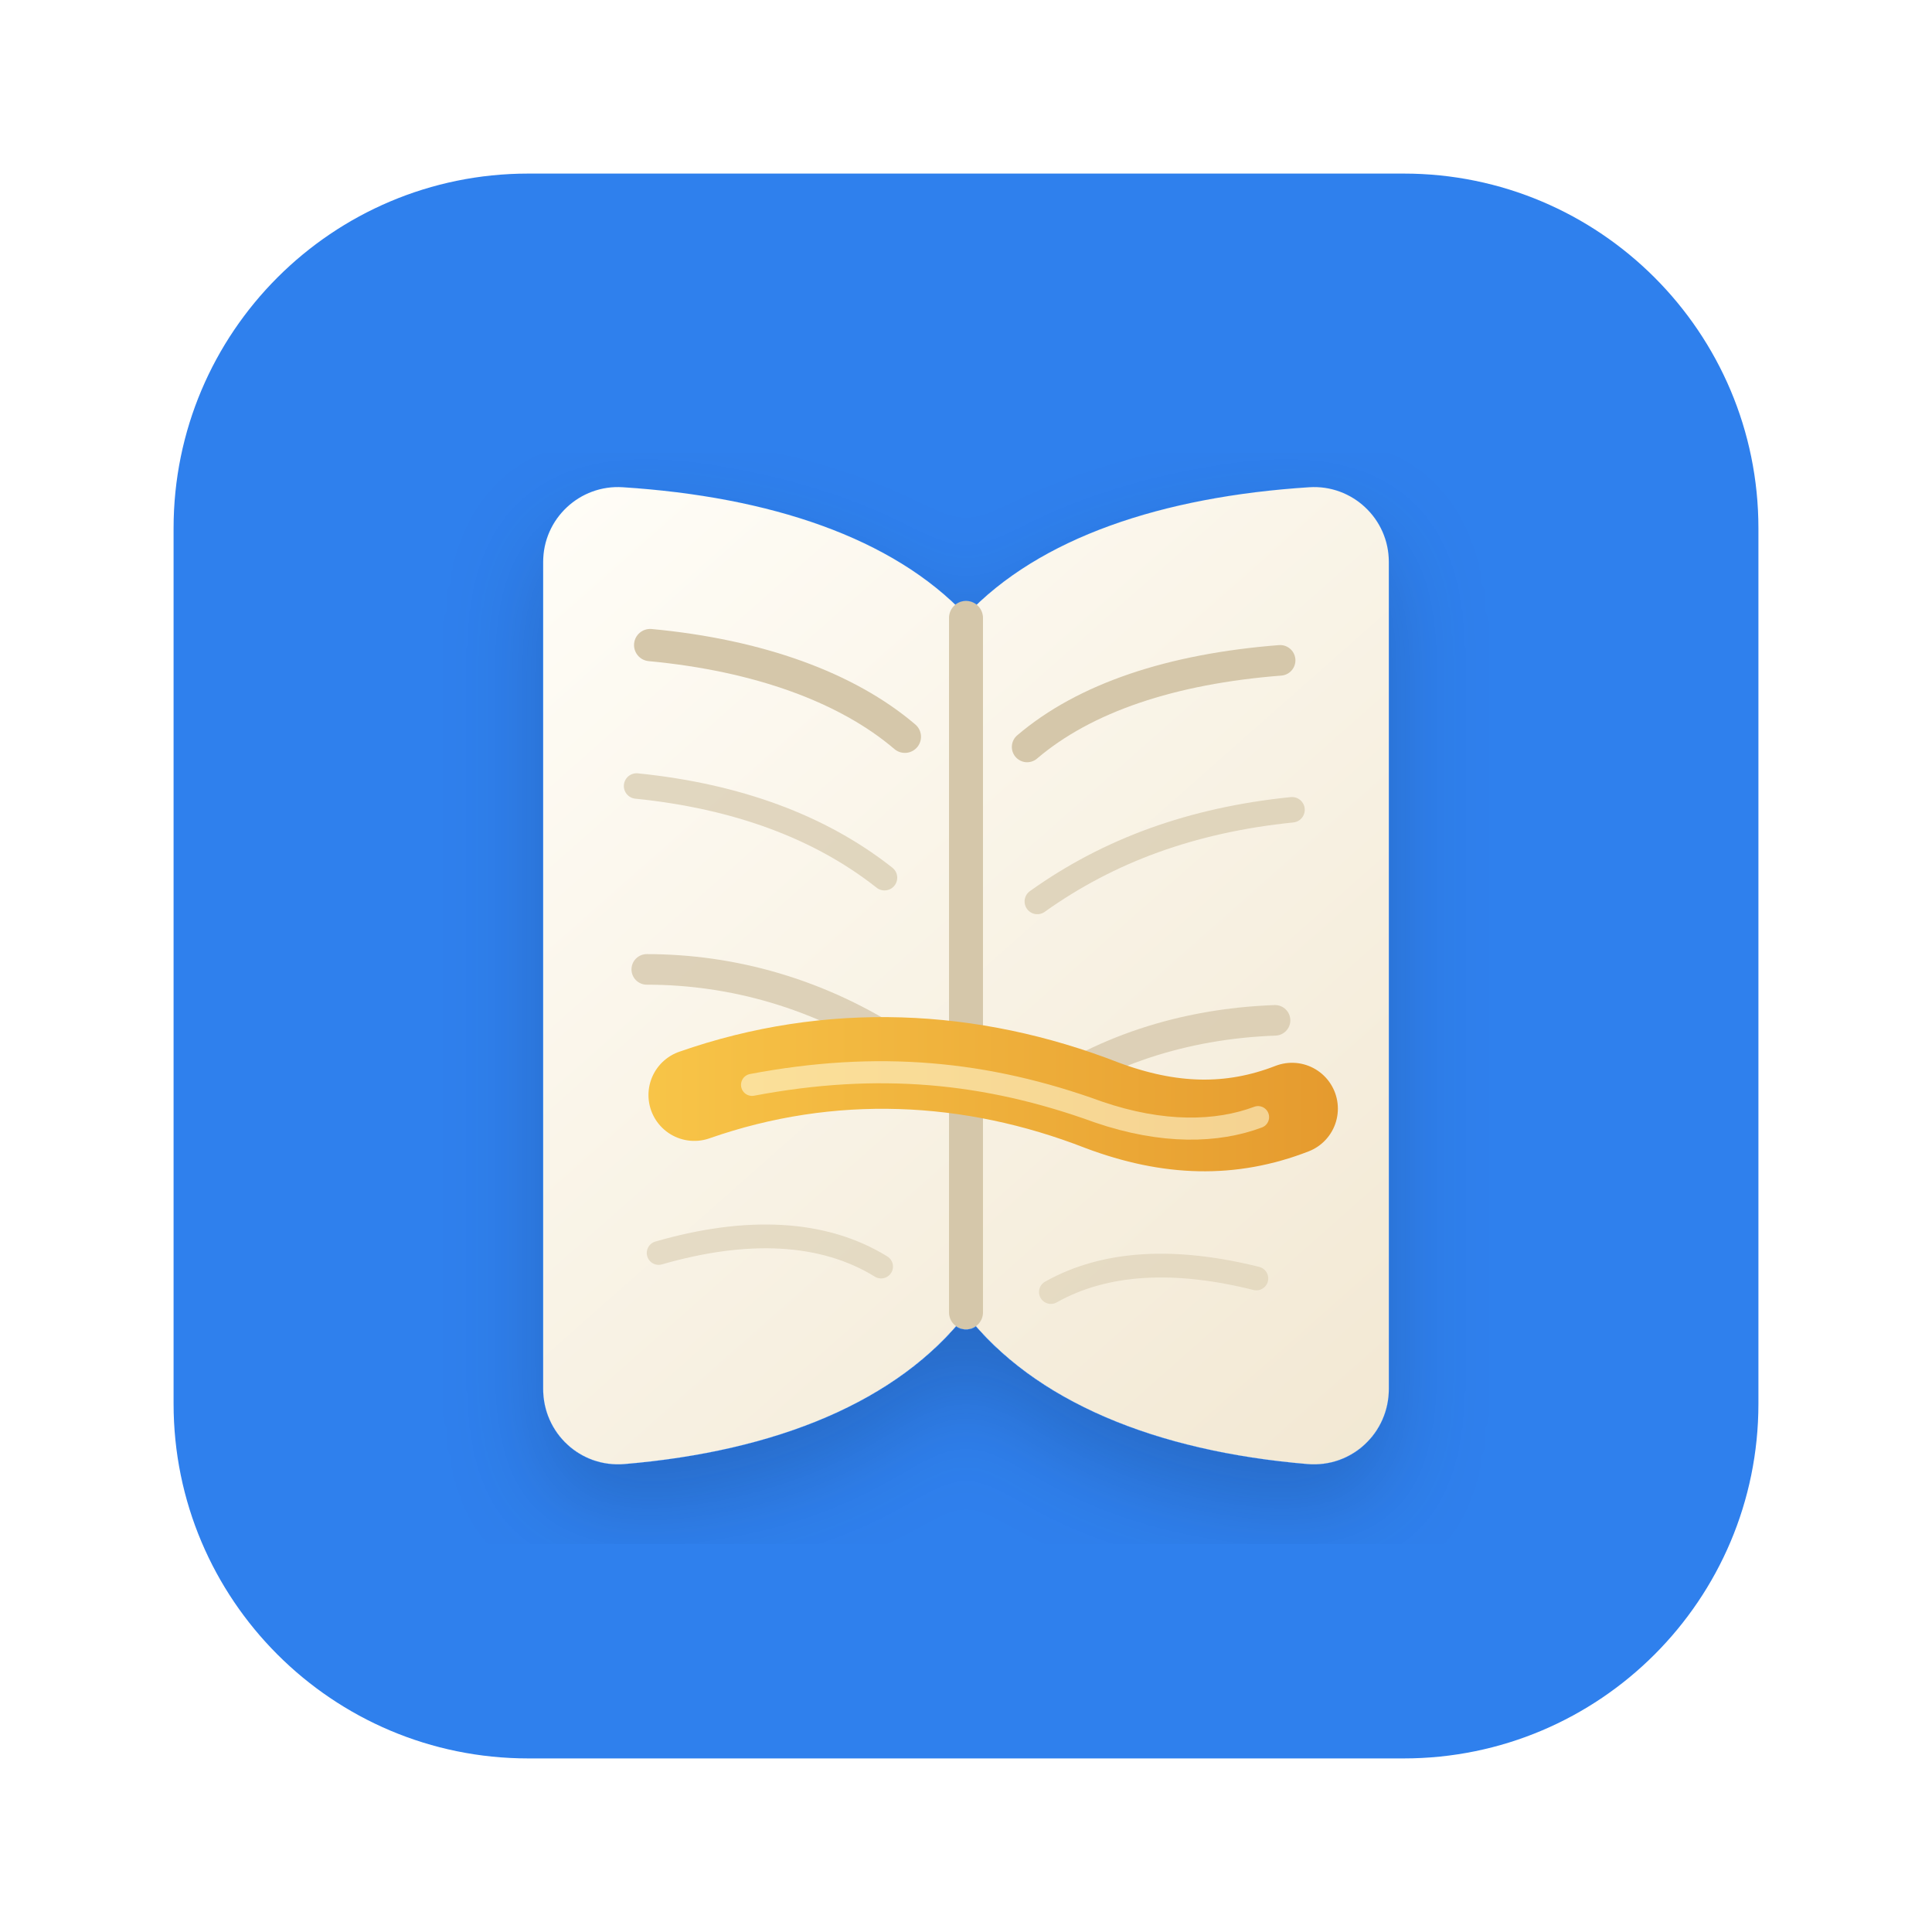
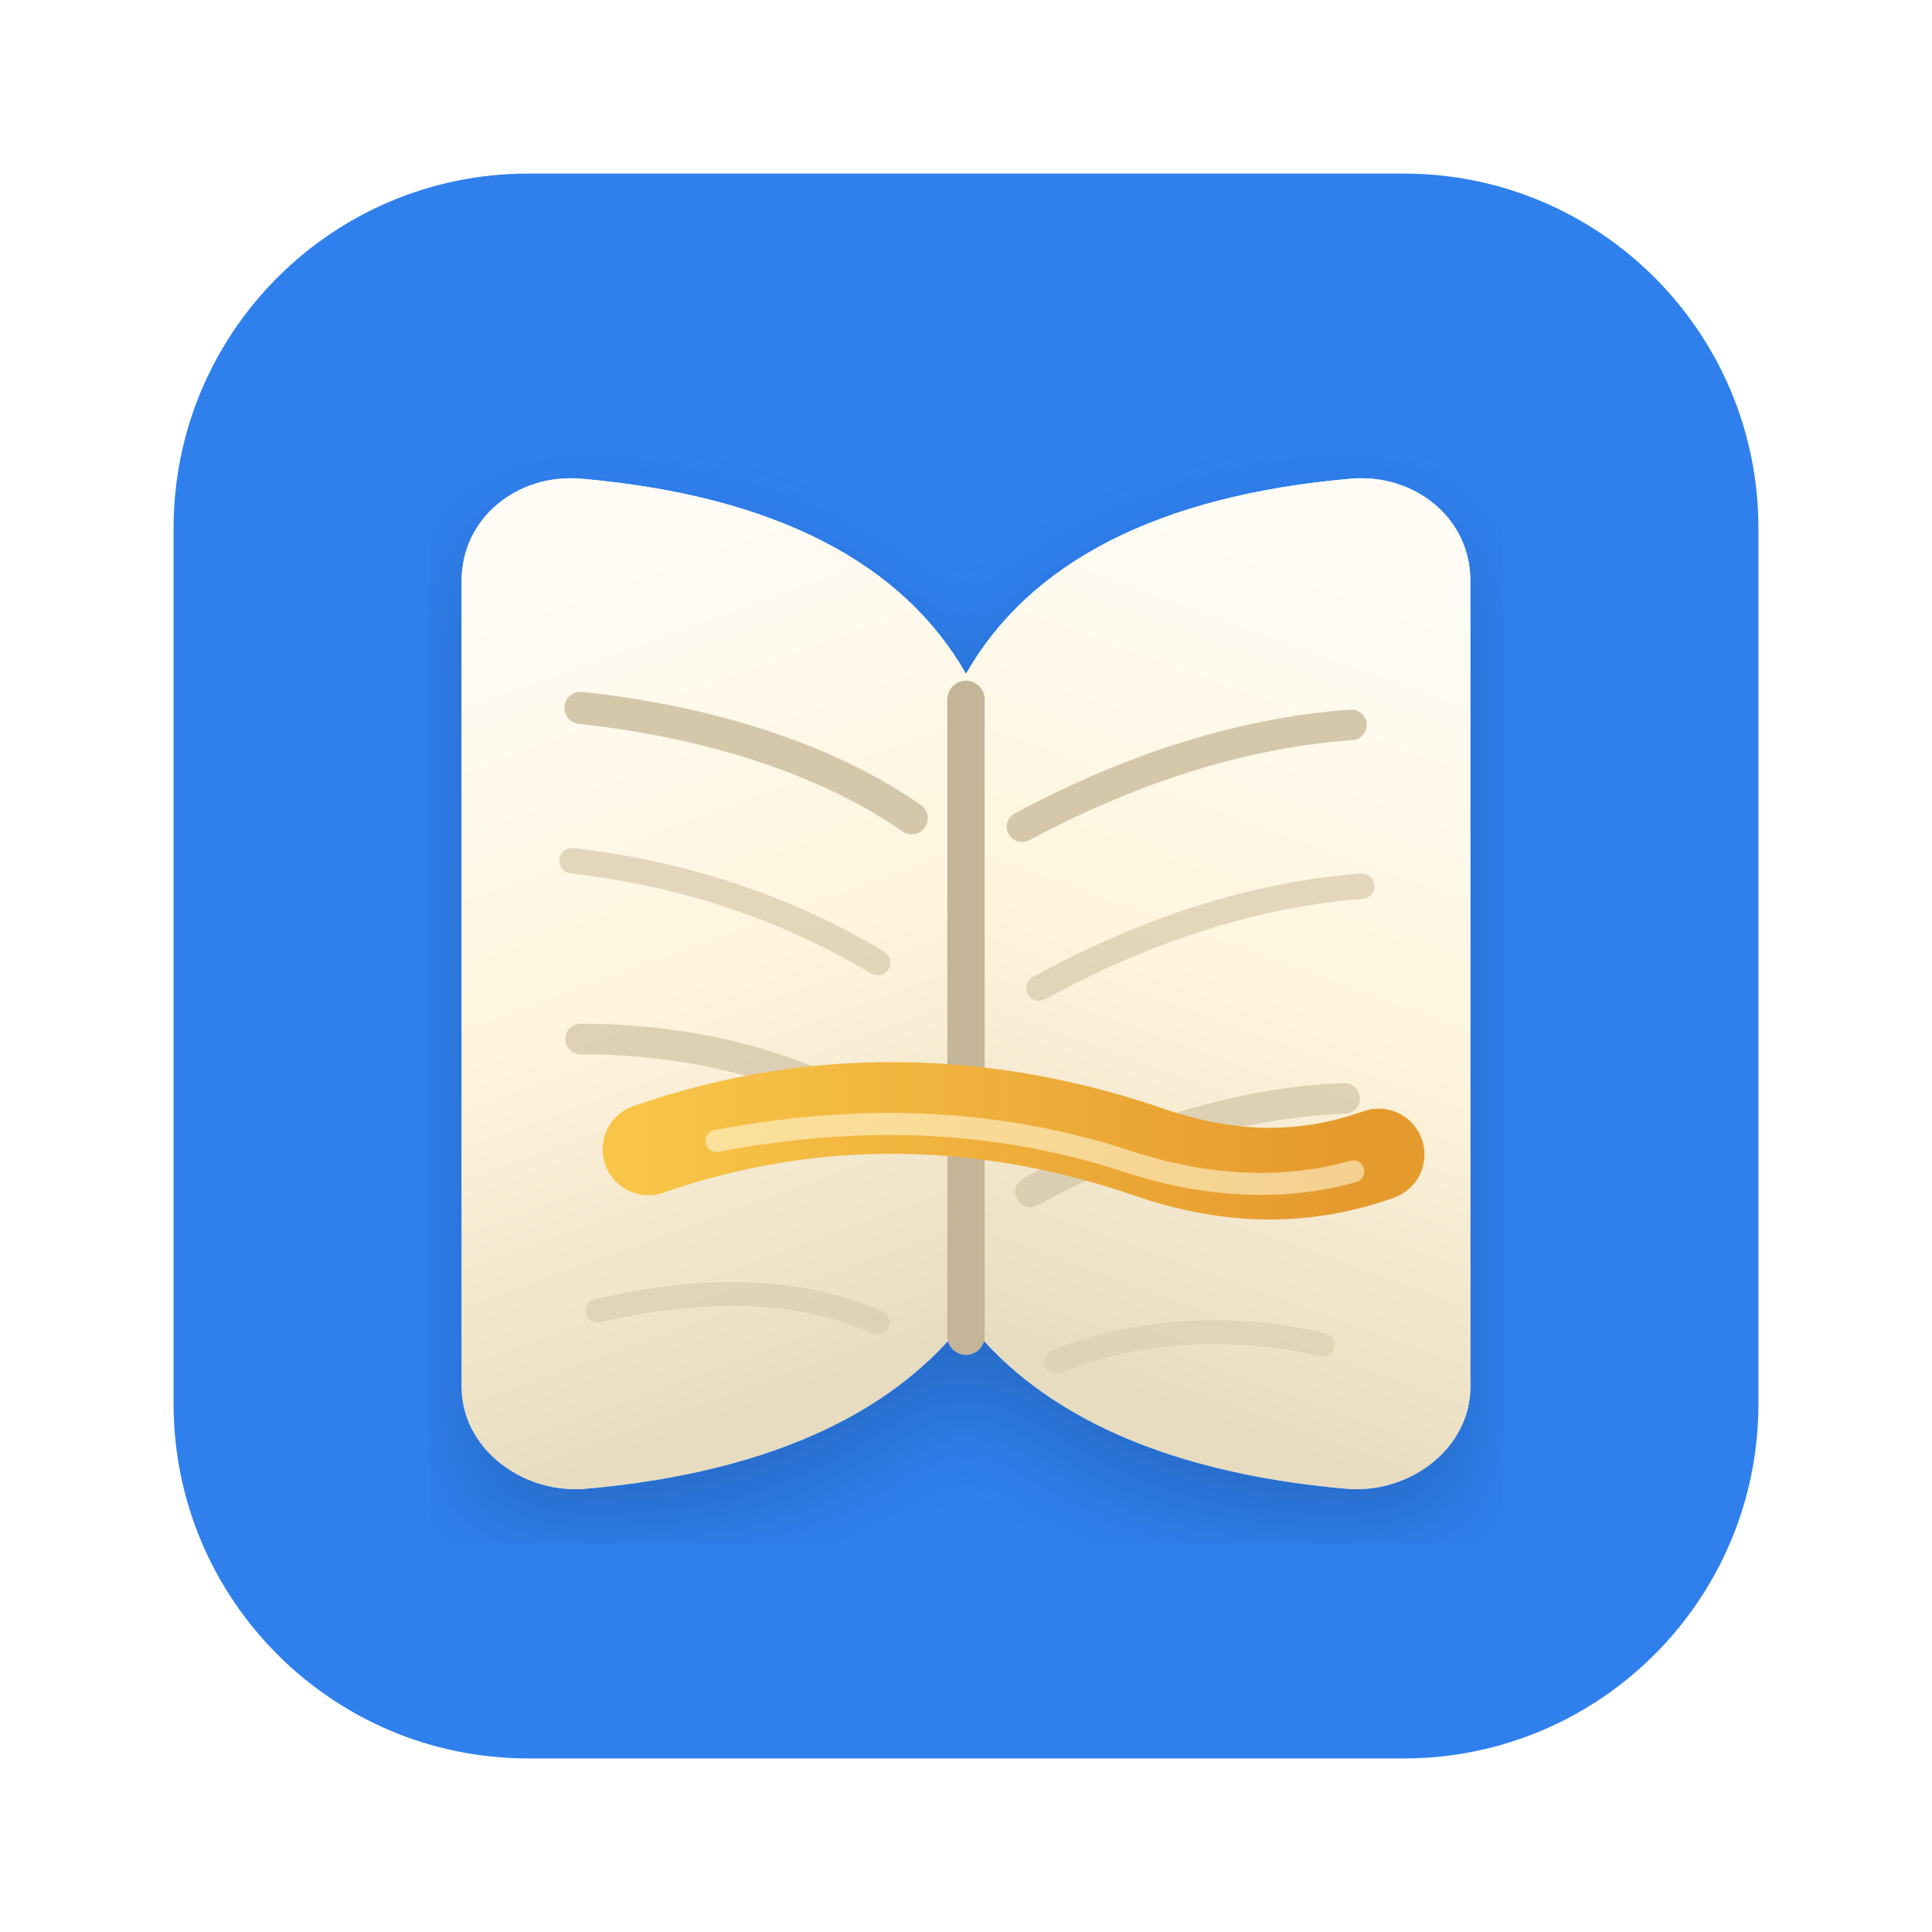
<svg xmlns="http://www.w3.org/2000/svg" width="1024" height="1024" viewBox="0 0 1024 1024" fill="none">
  <defs>
    <linearGradient id="bg" x1="176" y1="120" x2="848" y2="904" gradientUnits="userSpaceOnUse">
      <stop offset="0" stop-color="#2F80ED" />
      <stop offset="0.55" stop-color="#2F80ED" />
      <stop offset="1" stop-color="#2F80ED" />
    </linearGradient>
-     <linearGradient id="paper" x1="265" y1="242" x2="760" y2="802" gradientUnits="userSpaceOnUse">
-       <stop offset="0" stop-color="#FFFDF7" />
-       <stop offset="1" stop-color="#F2E8D3" />
+     <linearGradient id="paper" x1="512" y1="220" x2="512" y2="830" gradientUnits="userSpaceOnUse">
+       <stop offset="0" stop-color="#FFFCF5" />
+       <stop offset="0.4" stop-color="#FFF8E8" />
+       <stop offset="1" stop-color="#EDE4CF" />
+     </linearGradient>
+     <linearGradient id="paperLeft" x1="280" y1="280" x2="450" y2="750" gradientUnits="userSpaceOnUse">
+       <stop offset="0" stop-color="#FFFCF5" />
+       <stop offset="0.5" stop-color="#FFF5DD" />
+       <stop offset="1" stop-color="#E8DCC0" />
+     </linearGradient>
+     <linearGradient id="paperRight" x1="744" y1="280" x2="574" y2="750" gradientUnits="userSpaceOnUse">
+       <stop offset="0" stop-color="#FFFCF5" />
+       <stop offset="0.5" stop-color="#FFF5DD" />
+       <stop offset="1" stop-color="#E8DCC0" />
    </linearGradient>
    <linearGradient id="trace" x1="321" y1="636" x2="733" y2="636" gradientUnits="userSpaceOnUse">
      <stop offset="0" stop-color="#F8C548" />
      <stop offset="1" stop-color="#E59A2E" />
    </linearGradient>
    <filter id="softShadow" x="196" y="210" width="632" height="642" filterUnits="userSpaceOnUse" color-interpolation-filters="sRGB">
      <feFlood flood-opacity="0" result="BackgroundImageFix" />
      <feColorMatrix in="SourceAlpha" type="matrix" values="0 0 0 0 0 0 0 0 0 0 0 0 0 0 0 0 0 0 127 0" result="hardAlpha" />
      <feOffset dy="26" />
      <feGaussianBlur stdDeviation="28" />
      <feComposite in2="hardAlpha" operator="out" />
      <feColorMatrix type="matrix" values="0 0 0 0 0.04 0 0 0 0 0.12 0 0 0 0 0.24 0 0 0 0.22 0" />
      <feBlend mode="normal" in2="BackgroundImageFix" result="effect1_dropShadow" />
      <feBlend mode="normal" in="SourceGraphic" in2="effect1_dropShadow" result="shape" />
    </filter>
  </defs>
  <rect x="92" y="92" width="840" height="840" rx="188" fill="url(#bg)" />
  <g transform="translate(512 512) scale(0.9) translate(-512 -512)">
    <g filter="url(#softShadow)">
-       <path d="M263 274C263 248.595 284.508 228.423 309.84 230.055C396.129 235.615 468.851 259.618 512 305.582C555.149 259.618 627.871 235.615 714.16 230.055C739.492 228.423 761 248.595 761 274V761C761 787.083 739.091 807.488 713.1 805.29C623.606 797.721 552.049 768.41 512 717.037C471.951 768.41 400.394 797.721 310.9 805.29C284.909 807.488 263 787.083 263 761V274Z" fill="url(#paper)" />
-       <path d="M512 307V716" stroke="#D5C7AA" stroke-width="20" stroke-linecap="round" />
-       <path d="M326 323C390 329 442 348 476 377" stroke="#D5C7AA" stroke-width="19" stroke-linecap="round" />
-       <path d="M318 406C377 412 426 430 464 460" stroke="#D5C7AA" stroke-width="15" stroke-linecap="round" opacity="0.68" />
-       <path d="M324 514C374 514 426 528 474 560" stroke="#D5C7AA" stroke-width="18" stroke-linecap="round" opacity="0.78" />
-       <path d="M331 681C383 666 428 668 462 689" stroke="#D5C7AA" stroke-width="14" stroke-linecap="round" opacity="0.54" />
-       <path d="M697 332C633 337 582 354 548 383" stroke="#D5C7AA" stroke-width="18" stroke-linecap="round" />
-       <path d="M704 420C645 426 596 444 554 474" stroke="#D5C7AA" stroke-width="15" stroke-linecap="round" opacity="0.68" />
-       <path d="M694 544C640 546 591 562 550 592" stroke="#D5C7AA" stroke-width="18" stroke-linecap="round" opacity="0.76" />
-       <path d="M683 696C635 684 594 686 562 704" stroke="#D5C7AA" stroke-width="14" stroke-linecap="round" opacity="0.5" />
+       <path d="M215 285C215 248 248 222 285 225C400 235 475 275 512 340C549 275 624 235 739 225C776 222 809 248 809 285V760C809 795 775 822 738 820C620 810 550 770 512 720C474 770 404 810 286 820C249 822 215 795 215 760V285Z" fill="url(#paper)" />
+       <path d="M215 285C215 248 248 222 285 225C400 235 475 275 512 340C512 480 512 580 512 720C474 770 404 810 286 820C249 822 215 795 215 760V285Z" fill="url(#paperLeft)" />
+       <path d="M809 285C809 248 776 222 739 225C624 235 549 275 512 340C512 480 512 580 512 720C550 770 620 810 738 820C775 822 809 795 809 760V285Z" fill="url(#paperRight)" />
+       <path d="M512 355V730" stroke="#C4B598" stroke-width="22" stroke-linecap="round" />
+       <path d="M285 360C360 368 430 390 480 425" stroke="#D5C7AA" stroke-width="19" stroke-linecap="round" />
+       <path d="M280 450C350 458 410 480 460 510" stroke="#D5C7AA" stroke-width="15" stroke-linecap="round" opacity="0.68" />
+       <path d="M285 555C355 555 415 572 470 605" stroke="#D5C7AA" stroke-width="18" stroke-linecap="round" opacity="0.78" />
+       <path d="M295 715C360 700 415 702 460 722" stroke="#D5C7AA" stroke-width="14" stroke-linecap="round" opacity="0.54" />
+       <path d="M739 370C670 375 605 398 545 430" stroke="#D5C7AA" stroke-width="18" stroke-linecap="round" />
+       <path d="M745 465C680 470 615 492 555 525" stroke="#D5C7AA" stroke-width="15" stroke-linecap="round" opacity="0.68" />
+       <path d="M735 590C675 592 610 612 550 645" stroke="#D5C7AA" stroke-width="18" stroke-linecap="round" opacity="0.76" />
+       <path d="M722 735C670 723 615 725 565 745" stroke="#D5C7AA" stroke-width="14" stroke-linecap="round" opacity="0.5" />
    </g>
-     <path d="M352 588C432 560 515 564 592 594C632 609 668 610 704 596" stroke="url(#trace)" stroke-width="54" stroke-linecap="round" stroke-linejoin="round" />
-     <path d="M386 582C460 568 524 574 590 598C628 611 660 610 684 601" stroke="#FFF8D8" stroke-opacity="0.58" stroke-width="13" stroke-linecap="round" />
+     <path d="M325 620C425 585 525 590 615 620C665 638 710 639 755 623" stroke="url(#trace)" stroke-width="54" stroke-linecap="round" stroke-linejoin="round" />
+     <path d="M365 615C455 598 535 603 610 628C660 644 705 643 740 633" stroke="#FFF8D8" stroke-opacity="0.58" stroke-width="13" stroke-linecap="round" />
  </g>
</svg>
